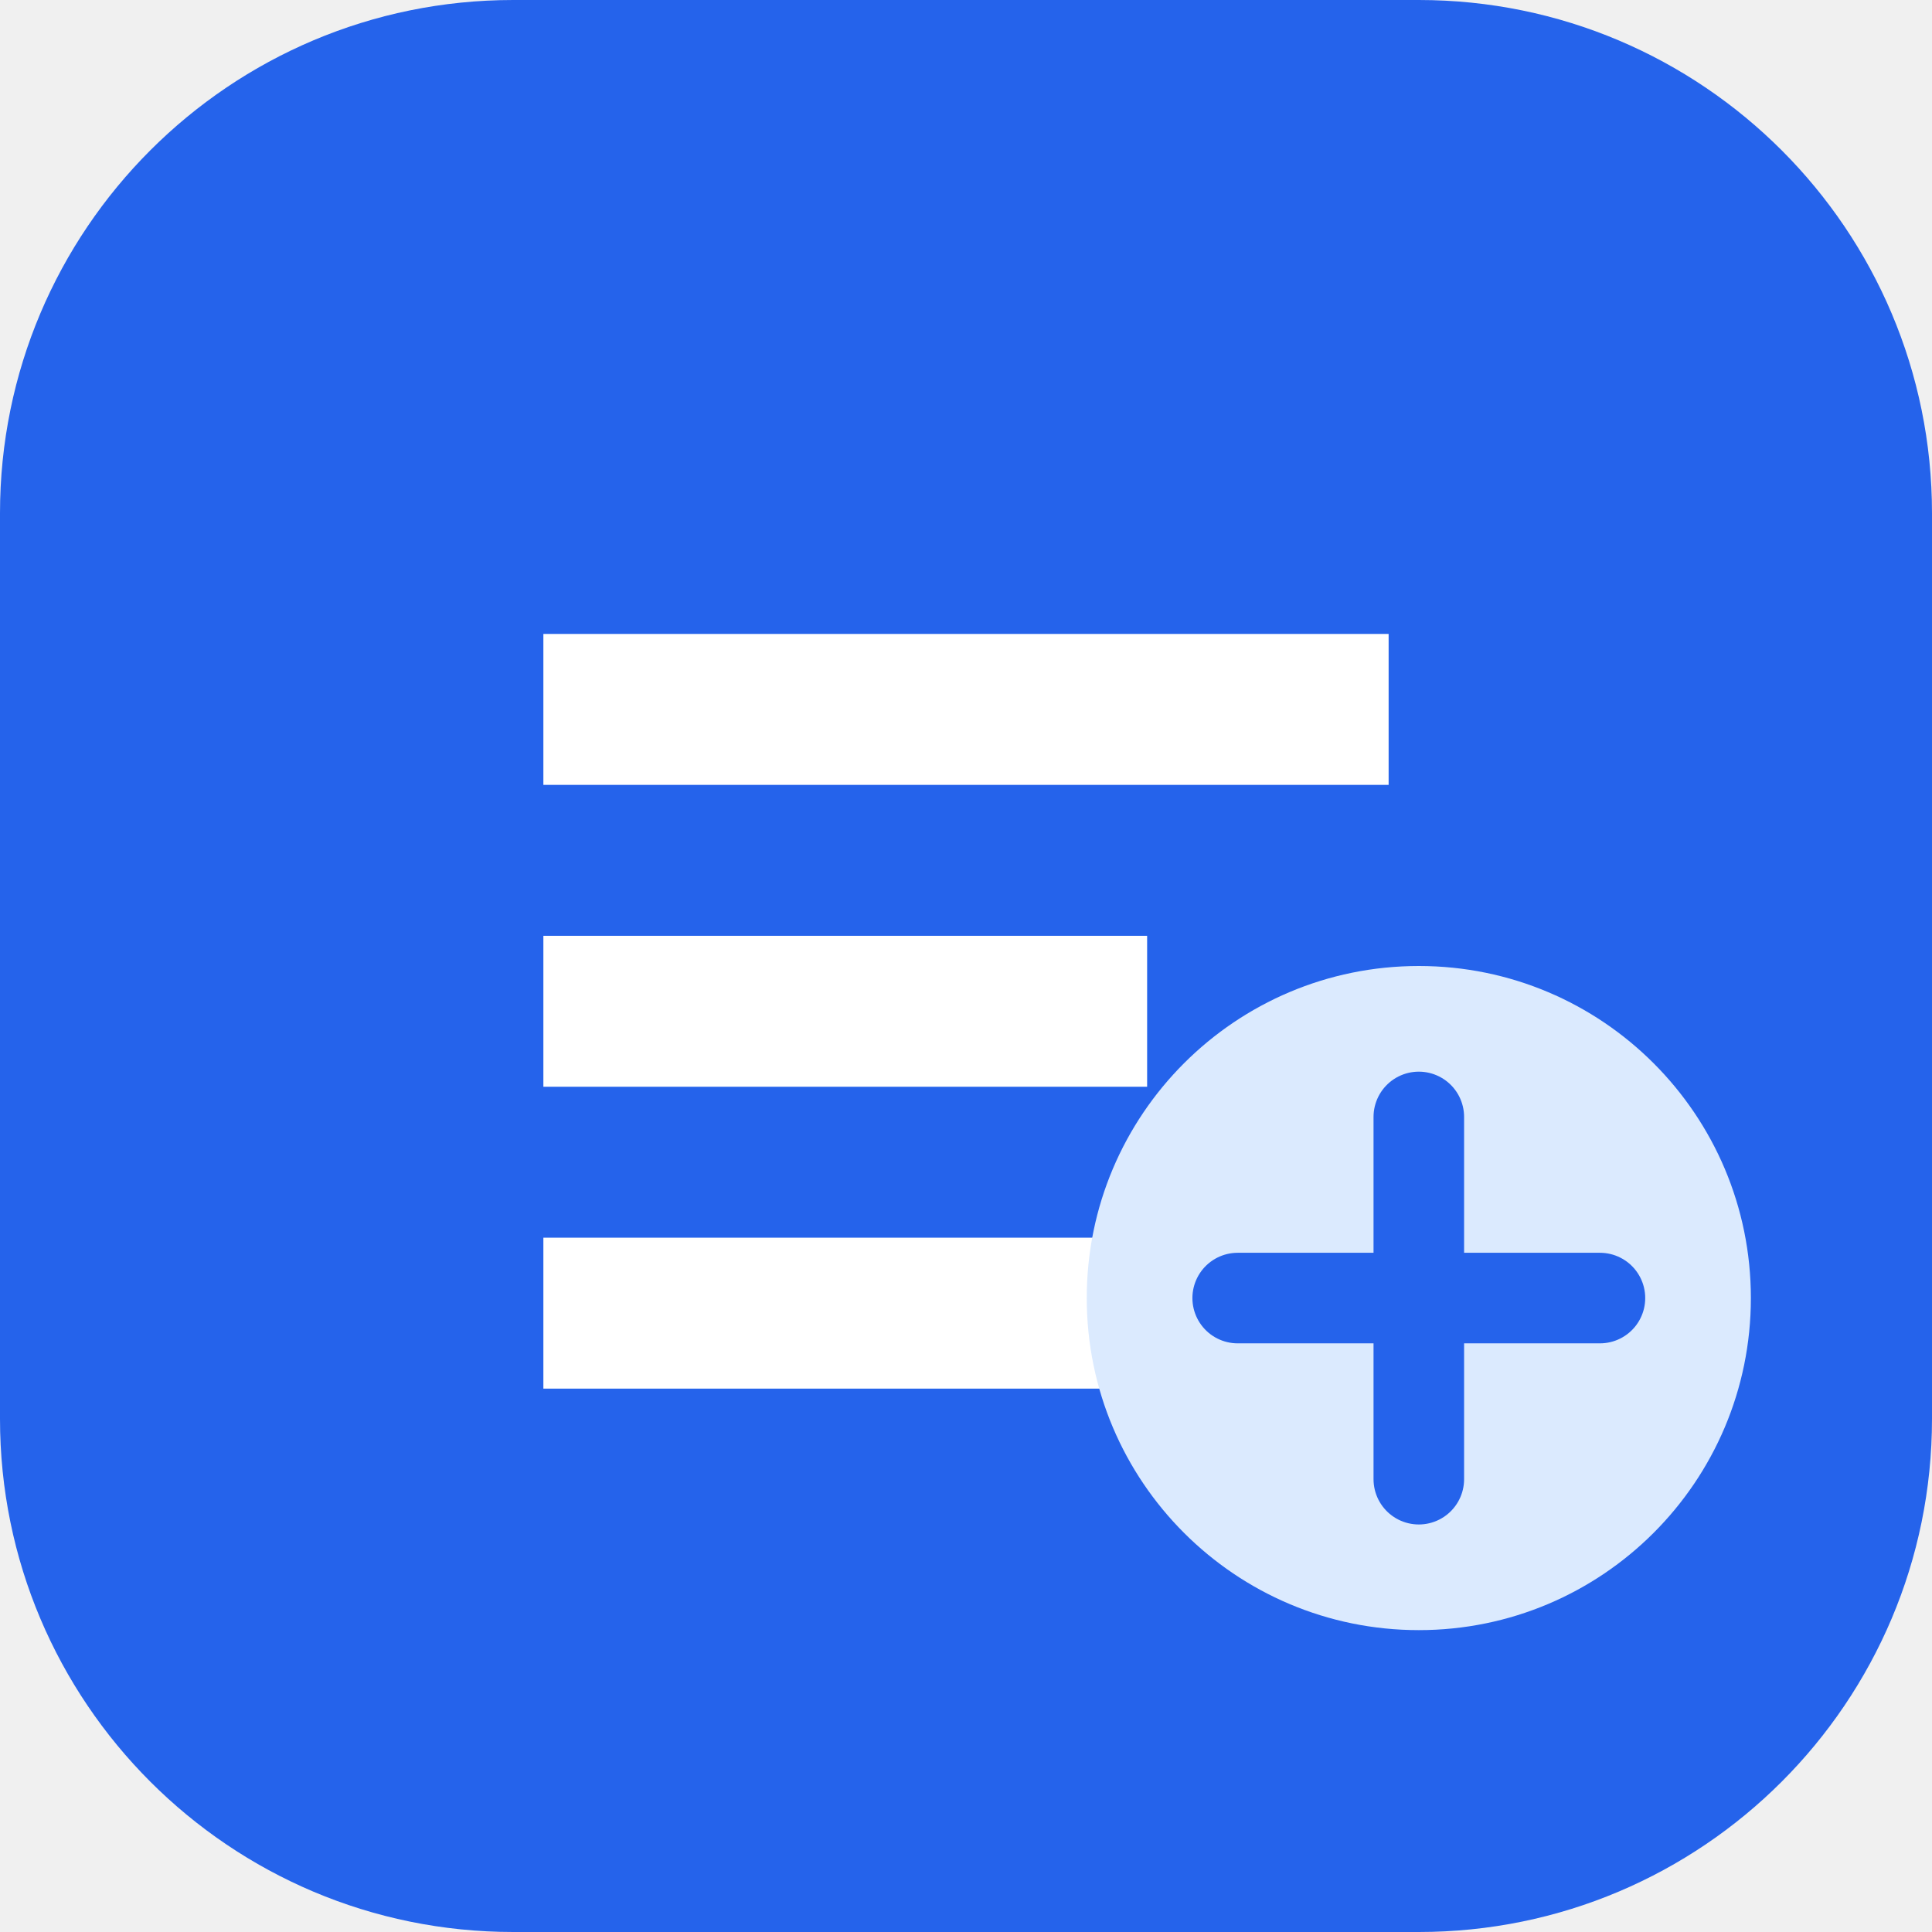
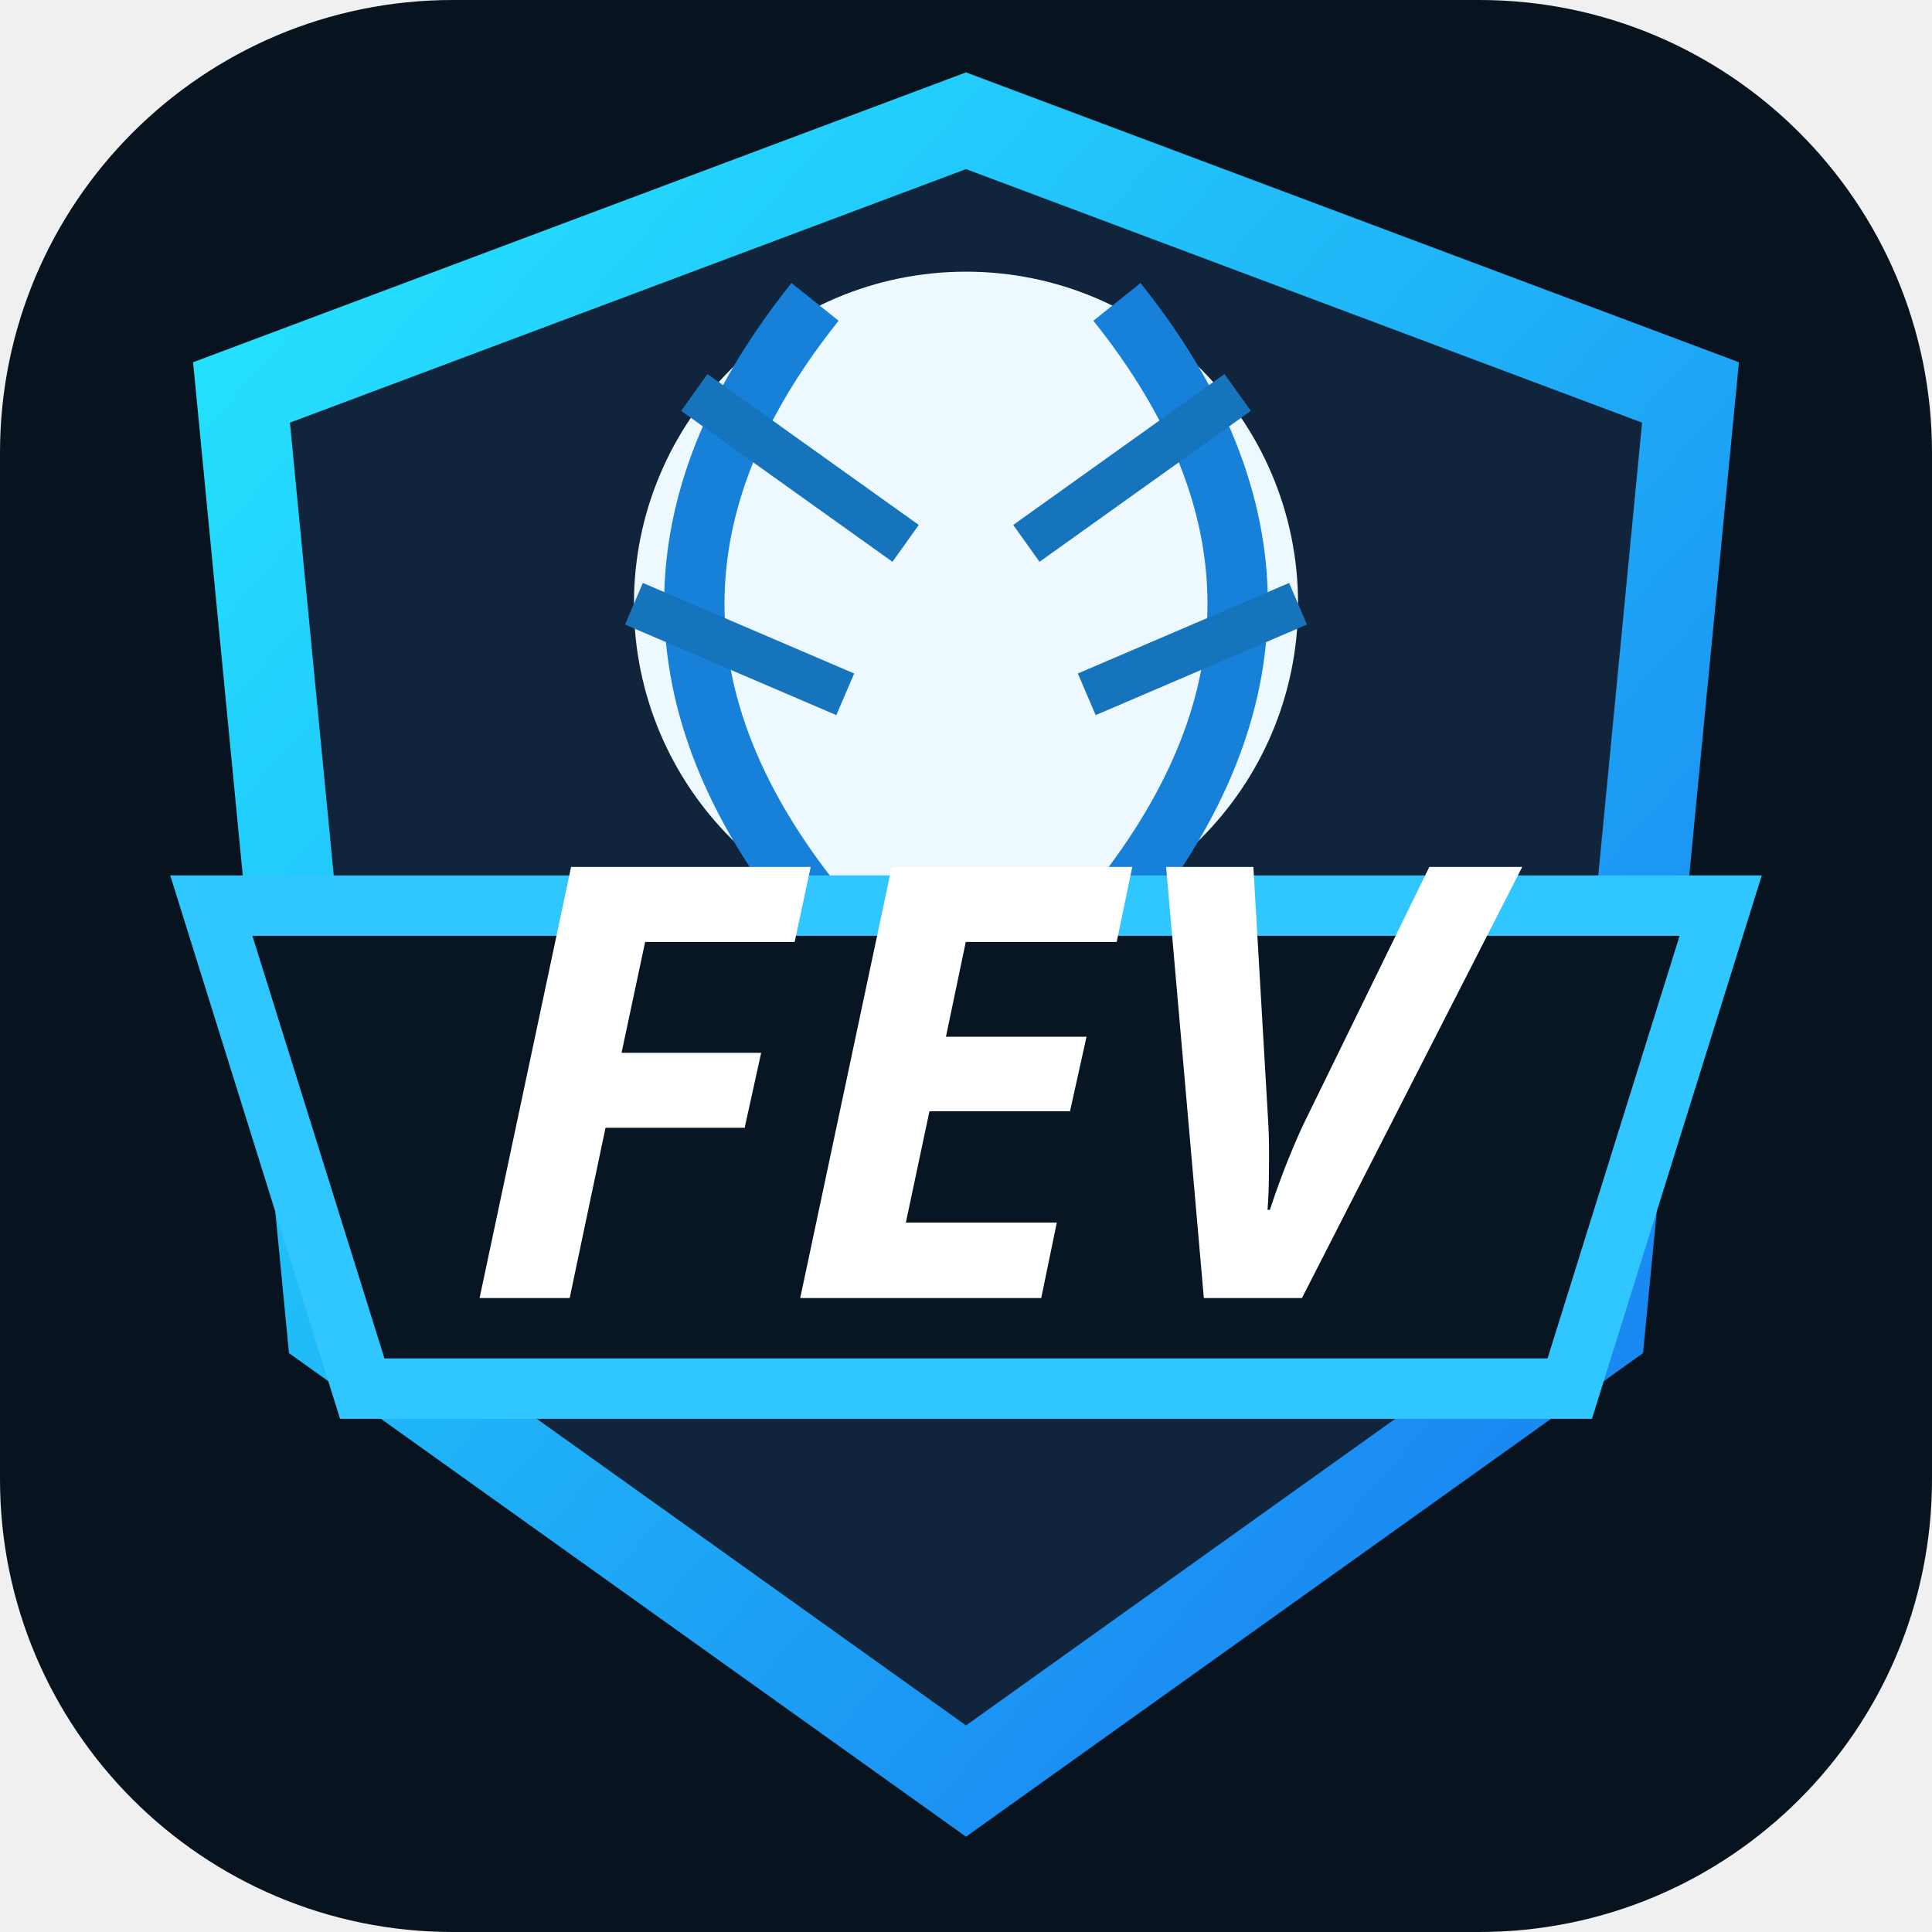
<svg xmlns="http://www.w3.org/2000/svg" viewBox="0 0 64 64">
-   <rect width="64" height="64" rx="17" fill="#2563eb" />
-   <path d="M18 21h28v5H18zm0 10h20v5H18zm0 10h24v5H18z" fill="white" />
-   <circle cx="47" cy="43" r="11" fill="#dbeafe" />
-   <path d="M47 37v12m-6-6h12" stroke="#2563eb" stroke-width="3" stroke-linecap="round" />
+   <defs>
+     <linearGradient id="g" x1="0" y1="0" x2="1" y2="1">
+       <stop stop-color="#25e6ff" />
+       <stop offset="1" stop-color="#1878ef" />
+     </linearGradient>
+   </defs>
+   <rect width="64" height="64" rx="15" fill="#081320" />
+   <path d="M32 4 56 13 53 44 32 59 11 44 8 13Z" fill="#10243b" stroke="url(#g)" stroke-width="3" />
+   <circle cx="32" cy="20" r="11" fill="#edf9ff" />
+   <path d="M27 10Q19 20 27 30M37 10Q45 20 37 30" fill="none" stroke="#1780d9" stroke-width="2" />
+   <path d="m23 13 7 5m-9 2 7 3m13-10 -7 5m9 2-7 3" stroke="#1674bc" stroke-width="1.5" />
+   <path d="M7 30h50l-5 16H12Z" fill="#081522" stroke="#30c6ff" stroke-width="2" />
+   <text x="32" y="43" text-anchor="middle" font-family="Impact,Arial Black,sans-serif" font-size="20" font-style="italic" font-weight="900" fill="#fff">FEV</text>
</svg>
